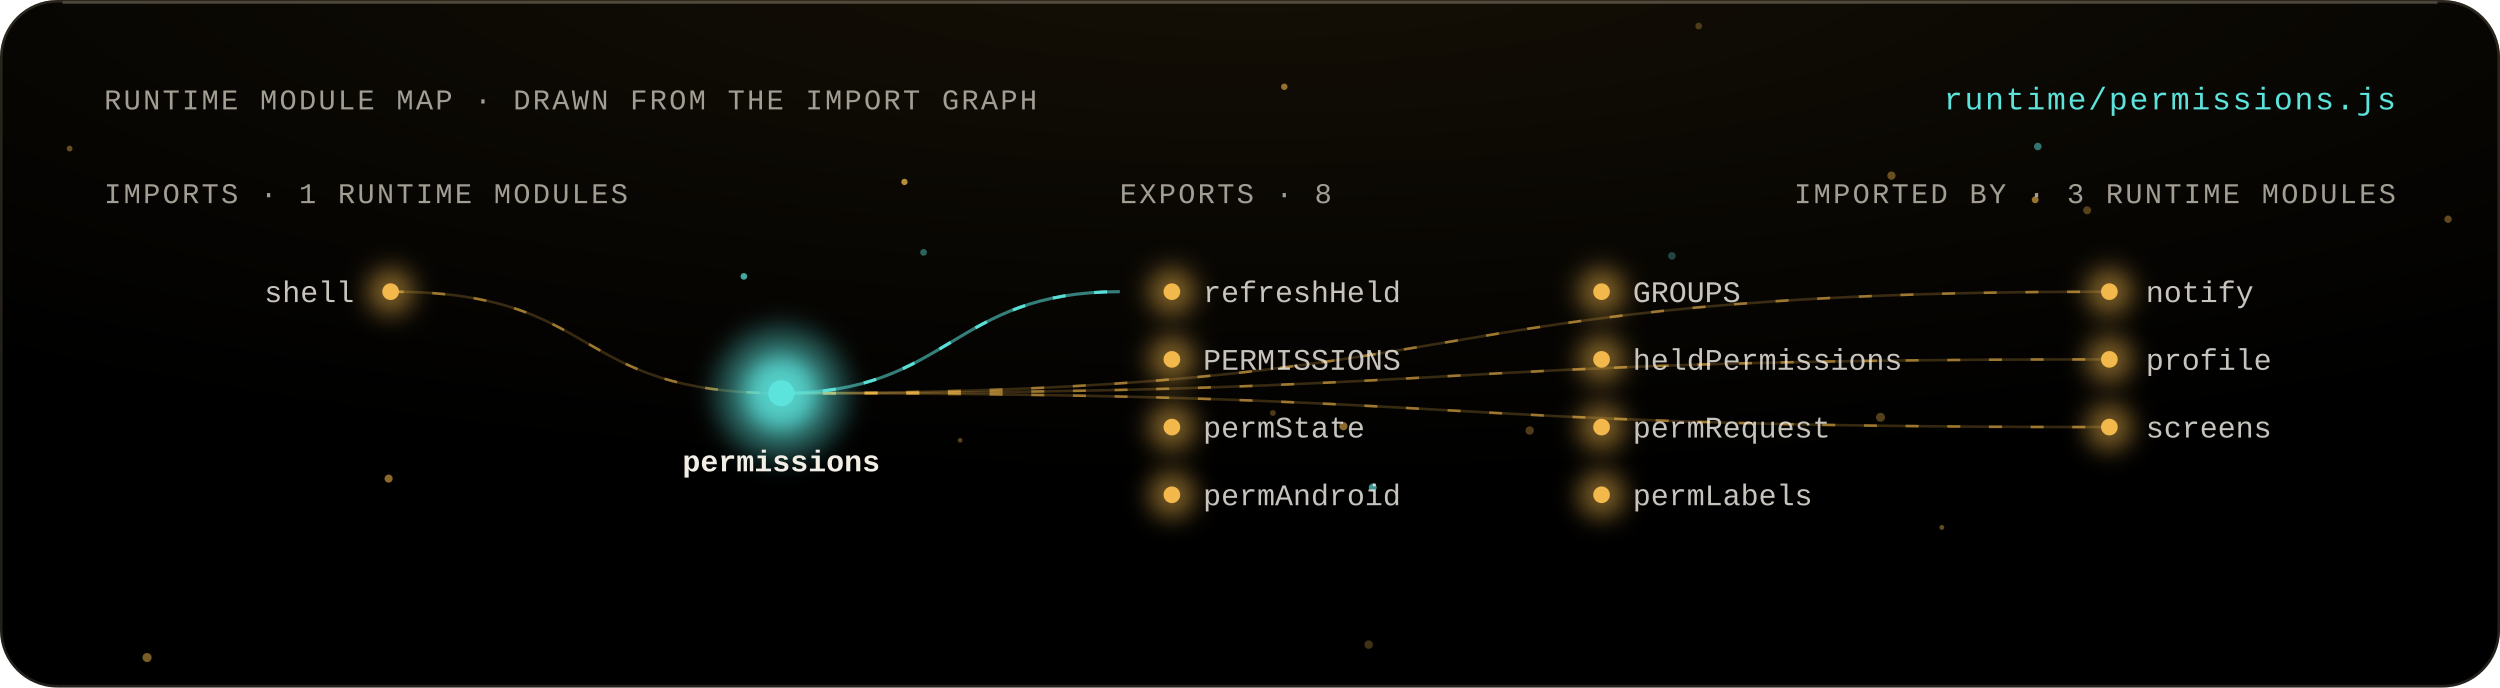
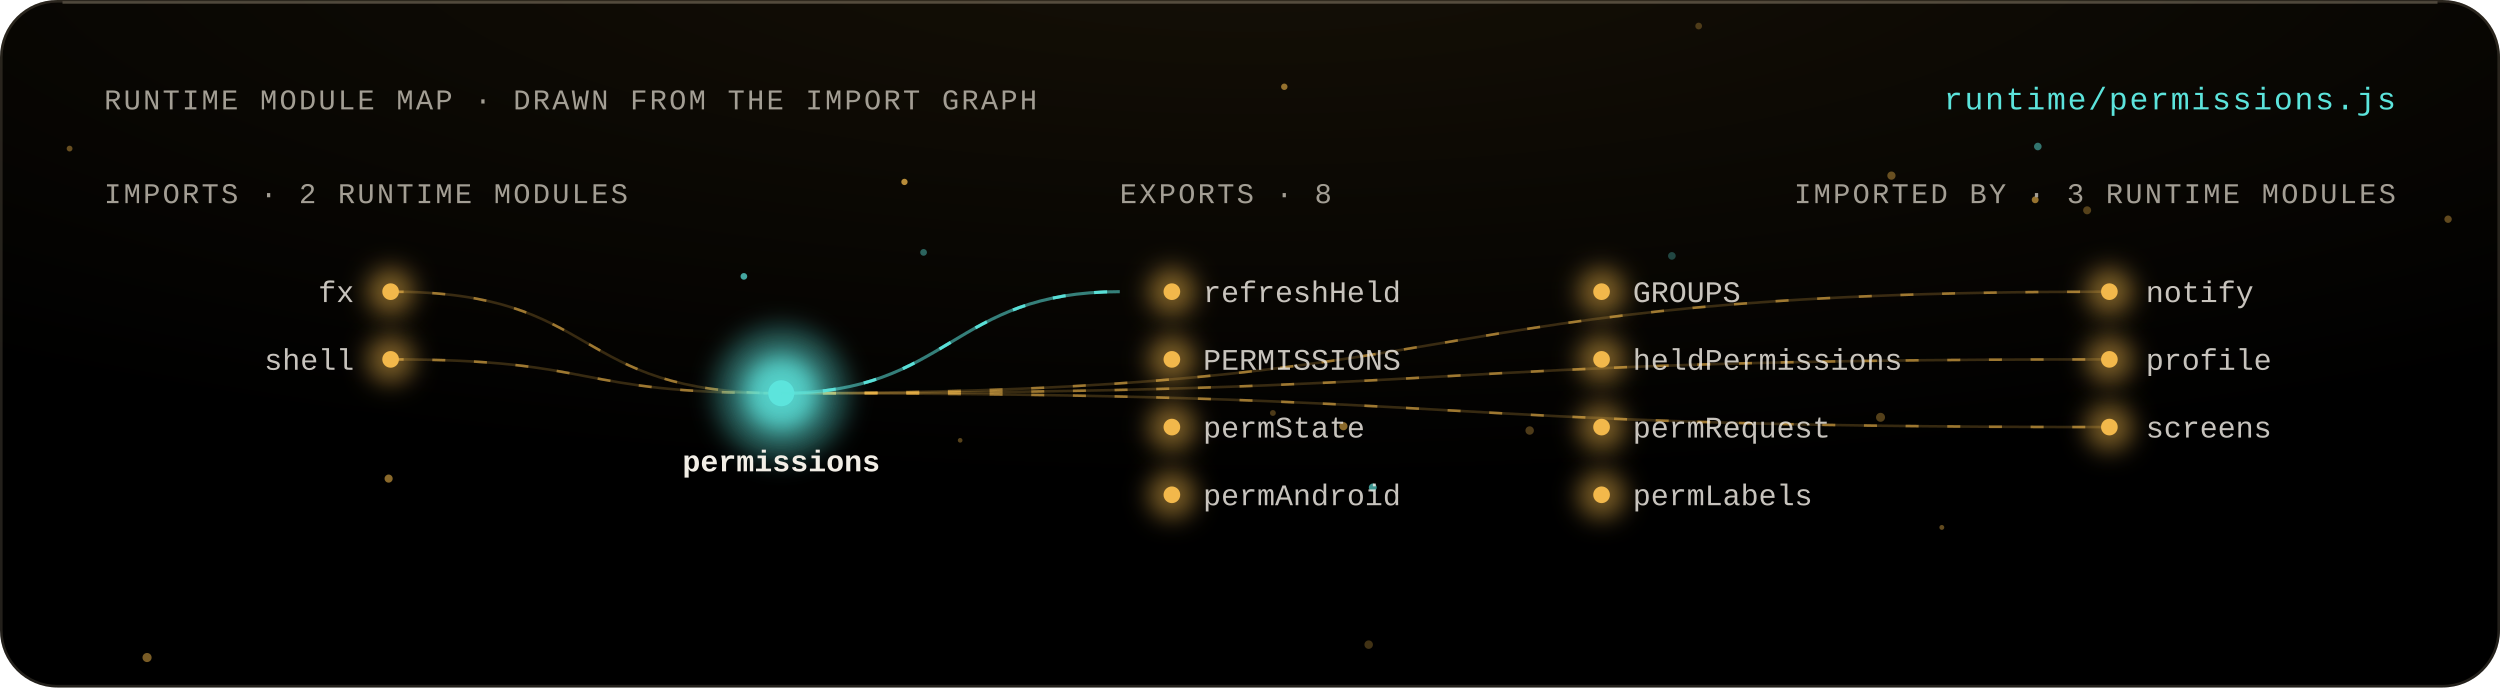
<svg xmlns="http://www.w3.org/2000/svg" viewBox="0 0 960 264" width="960" height="264" role="img" aria-labelledby="t">
  <style>
  text { font-family: 'Geist Mono', ui-monospace, 'Liberation Mono', Menlo, monospace; fill: #F2EEE6; }
  .m { fill: #A39E94; font-size: 11px; letter-spacing: .08em; }
  .l { font-size: 11.5px; }
  .h { font-size: 12px; fill: #5CE4DC; letter-spacing: .06em; }
  .flow { stroke-dasharray: 5 11; animation: flow 3s linear infinite; }
  @keyframes flow { to { stroke-dashoffset: -32; } }
  .breathe { animation: breathe 4.2s ease-in-out infinite; }
  @keyframes breathe { 50% { opacity: .38; } }
  .beat { animation: beat 2.6s ease-in-out infinite; transform-box: fill-box; transform-origin: center; }
  @keyframes beat { 50% { opacity: .55; transform: scale(1.35); } }
  .spin { transform-box: fill-box; transform-origin: center; animation: spin 48s linear infinite; }
  .spin-r { transform-box: fill-box; transform-origin: center; animation: spin 64s linear infinite reverse; }
  @keyframes spin { to { transform: rotate(360deg); } }
  @media (prefers-reduced-motion: reduce) { * { animation: none !important; } }
</style>
  <defs>
    <filter id="bloom" x="-80%" y="-80%" width="260%" height="260%">
      <feGaussianBlur stdDeviation="4.5" />
    </filter>
    <filter id="soft" x="-30%" y="-30%" width="160%" height="160%">
      <feGaussianBlur stdDeviation="1.4" />
    </filter>
    <radialGradient id="key" cx="50%" cy="-10%" r="80%">
      <stop offset="0" stop-color="#F2B84B" stop-opacity=".09" />
      <stop offset="1" stop-color="#F2B84B" stop-opacity="0" />
    </radialGradient>
    <linearGradient id="pair" x1="0" x2="1">
      <stop offset="0" stop-color="#F2B84B" />
      <stop offset="1" stop-color="#5CE4DC" />
    </linearGradient>
  </defs>
  <rect width="960" height="264" rx="22" fill="#000" />
  <rect width="960" height="264" rx="22" fill="url(#key)" />
  <rect x=".5" y=".5" width="959" height="263" rx="21.5" fill="none" stroke="rgba(255,232,196,.14)" />
  <path d="M 24 1 H 936" stroke="rgba(255,238,208,.22)" stroke-width="1" />
  <g>
    <circle cx="642" cy="98.26" r="1.47" fill="#5CE4DC" opacity="0.29" class="breathe" style="animation-delay:-2.06s" />
    <circle cx="525.57" cy="247.54" r="1.63" fill="#F2B84B" opacity="0.27" class="breathe" style="animation-delay:-1.17s" />
    <circle cx="488.79" cy="158.59" r="1.13" fill="#F2B84B" opacity="0.31" class="breathe" style="animation-delay:-2.78s" />
    <circle cx="347.31" cy="69.86" r="1.22" fill="#F2B84B" opacity="0.75" class="breathe" style="animation-delay:-1.11s" />
    <circle cx="285.65" cy="106.13" r="1.29" fill="#5CE4DC" opacity="0.72" class="breathe" style="animation-delay:-3.86s" />
    <circle cx="515.88" cy="163.67" r="1.57" fill="#F2B84B" opacity="0.57" class="breathe" style="animation-delay:-0.29s" />
    <circle cx="368.7" cy="169.08" r="0.9" fill="#F2B84B" opacity="0.36" class="breathe" style="animation-delay:-2.06s" />
    <circle cx="781.51" cy="76.72" r="1.33" fill="#F2B84B" opacity="0.61" class="breathe" style="animation-delay:-0.04s" />
    <circle cx="652.29" cy="10" r="1.3" fill="#F2B84B" opacity="0.28" class="breathe" style="animation-delay:-2.53s" />
    <circle cx="745.66" cy="202.53" r="0.94" fill="#F2B84B" opacity="0.41" class="breathe" style="animation-delay:-0.31s" />
    <circle cx="149.23" cy="183.78" r="1.56" fill="#F2B84B" opacity="0.57" class="breathe" style="animation-delay:-3.46s" />
    <circle cx="722.12" cy="160.25" r="1.73" fill="#F2B84B" opacity="0.34" class="breathe" style="animation-delay:-1.35s" />
    <circle cx="56.47" cy="252.49" r="1.75" fill="#F2B84B" opacity="0.5" class="breathe" style="animation-delay:-1.86s" />
    <circle cx="726.31" cy="67.44" r="1.58" fill="#F2B84B" opacity="0.41" class="breathe" style="animation-delay:-2.78s" />
    <circle cx="354.65" cy="96.92" r="1.3" fill="#5CE4DC" opacity="0.42" class="breathe" style="animation-delay:-1.21s" />
    <circle cx="801.46" cy="80.76" r="1.54" fill="#F2B84B" opacity="0.33" class="breathe" style="animation-delay:-0.35s" />
    <circle cx="782.52" cy="56.26" r="1.46" fill="#5CE4DC" opacity="0.49" class="breathe" style="animation-delay:-0.05s" />
    <circle cx="26.72" cy="57.05" r="1.12" fill="#F2B84B" opacity="0.41" class="breathe" style="animation-delay:-2.87s" />
    <circle cx="587.39" cy="165.32" r="1.62" fill="#F2B84B" opacity="0.32" class="breathe" style="animation-delay:-0.64s" />
    <circle cx="940.06" cy="84.17" r="1.42" fill="#F2B84B" opacity="0.39" class="breathe" style="animation-delay:-4.09s" />
    <circle cx="527.14" cy="187.19" r="1.52" fill="#5CE4DC" opacity="0.66" class="breathe" style="animation-delay:-4.12s" />
    <circle cx="493.17" cy="33.32" r="1.24" fill="#F2B84B" opacity="0.59" class="breathe" style="animation-delay:-1.31s" />
  </g>
  <text x="40" y="42" class="m" text-anchor="start">RUNTIME MODULE MAP · DRAWN FROM THE IMPORT GRAPH</text>
  <text x="920" y="42" class="h" text-anchor="end">runtime/permissions.js</text>
-   <text x="40" y="78" class="m" text-anchor="start">IMPORTS · 1 RUNTIME MODULES</text>
+   <text x="40" y="78" class="m" text-anchor="start">IMPORTS · 2 RUNTIME MODULES</text>
  <text x="430" y="78" class="m" text-anchor="start">EXPORTS · 8</text>
  <text x="920" y="78" class="m" text-anchor="end">IMPORTED BY · 3 RUNTIME MODULES</text>
  <path d="M 150 112 C 232.5 112, 217.5 151, 300 151" fill="none" stroke="#F2B84B" stroke-opacity="0.22" stroke-width="1" />
  <path d="M 150 112 C 232.5 112, 217.5 151, 300 151" fill="none" stroke="#F2B84B" stroke-opacity="0.55" stroke-width="1" class="flow" />
  <g>
    <circle cx="150" cy="112" r="9" fill="#F2B84B" opacity="0.5" filter="url(#bloom)" class="breathe" style="animation-delay:-0.39s" />
    <circle cx="150" cy="112" r="3.2" fill="#F2B84B" />
  </g>
-   <text x="136" y="116" class="l" text-anchor="end" fill="#F2EEE6" fill-opacity=".82">shell</text>
+   <text x="136" y="116" class="l" text-anchor="end" fill="#F2EEE6" fill-opacity=".82">fx</text>
+   <path d="M 150 138 C 232.5 138, 217.5 151, 300 151" fill="none" stroke="#F2B84B" stroke-opacity="0.22" stroke-width="1" />
+   <path d="M 150 138 C 232.5 138, 217.5 151, 300 151" fill="none" stroke="#F2B84B" stroke-opacity="0.55" stroke-width="1" class="flow" />
+   <g>
+     <circle cx="150" cy="138" r="9" fill="#F2B84B" opacity="0.5" filter="url(#bloom)" class="breathe" style="animation-delay:-2.81s" />
+     <circle cx="150" cy="138" r="3.2" fill="#F2B84B" />
+   </g>
+   <text x="136" y="142" class="l" text-anchor="end" fill="#F2EEE6" fill-opacity=".82">shell</text>
  <path d="M 300 151 C 580.5 151, 529.5 112, 810 112" fill="none" stroke="#F2B84B" stroke-opacity="0.22" stroke-width="1" />
  <path d="M 300 151 C 580.5 151, 529.5 112, 810 112" fill="none" stroke="#F2B84B" stroke-opacity="0.55" stroke-width="1" class="flow" />
  <g>
-     <circle cx="810" cy="112" r="9" fill="#F2B84B" opacity="0.5" filter="url(#bloom)" class="breathe" style="animation-delay:-2.81s" />
+     <circle cx="810" cy="112" r="9" fill="#F2B84B" opacity="0.5" filter="url(#bloom)" class="breathe" style="animation-delay:-2.67s" />
    <circle cx="810" cy="112" r="3.2" fill="#F2B84B" />
  </g>
  <text x="824" y="116" class="l" text-anchor="start" fill="#F2EEE6" fill-opacity=".82">notify</text>
  <path d="M 300 151 C 580.5 151, 529.5 138, 810 138" fill="none" stroke="#F2B84B" stroke-opacity="0.22" stroke-width="1" />
  <path d="M 300 151 C 580.5 151, 529.5 138, 810 138" fill="none" stroke="#F2B84B" stroke-opacity="0.55" stroke-width="1" class="flow" />
  <g>
-     <circle cx="810" cy="138" r="9" fill="#F2B84B" opacity="0.5" filter="url(#bloom)" class="breathe" style="animation-delay:-2.67s" />
+     <circle cx="810" cy="138" r="9" fill="#F2B84B" opacity="0.5" filter="url(#bloom)" class="breathe" style="animation-delay:-1.49s" />
    <circle cx="810" cy="138" r="3.2" fill="#F2B84B" />
  </g>
  <text x="824" y="142" class="l" text-anchor="start" fill="#F2EEE6" fill-opacity=".82">profile</text>
  <path d="M 300 151 C 580.5 151, 529.5 164, 810 164" fill="none" stroke="#F2B84B" stroke-opacity="0.22" stroke-width="1" />
  <path d="M 300 151 C 580.5 151, 529.5 164, 810 164" fill="none" stroke="#F2B84B" stroke-opacity="0.55" stroke-width="1" class="flow" />
  <g>
-     <circle cx="810" cy="164" r="9" fill="#F2B84B" opacity="0.5" filter="url(#bloom)" class="breathe" style="animation-delay:-1.49s" />
+     <circle cx="810" cy="164" r="9" fill="#F2B84B" opacity="0.5" filter="url(#bloom)" class="breathe" style="animation-delay:-0.36s" />
    <circle cx="810" cy="164" r="3.2" fill="#F2B84B" />
  </g>
  <text x="824" y="168" class="l" text-anchor="start" fill="#F2EEE6" fill-opacity=".82">screens</text>
  <circle cx="300" cy="151" r="26" fill="#5CE4DC" opacity=".35" filter="url(#bloom)" class="beat" />
  <g>
    <circle cx="300" cy="151" r="15" fill="#5CE4DC" opacity="0.85" filter="url(#bloom)" class="beat" style="animation-delay:-0s" />
    <circle cx="300" cy="151" r="5" fill="#5CE4DC" />
  </g>
  <text x="300" y="181" class="l" text-anchor="middle" fill="#5CE4DC" font-weight="700" font-size="13">permissions</text>
  <path d="M 300 151 C 365 151, 365 112, 430 112" fill="none" stroke="#5CE4DC" stroke-opacity="0.55" stroke-width="1.2" />
  <path d="M 300 151 C 365 151, 365 112, 430 112" fill="none" stroke="#5CE4DC" stroke-opacity="0.95" stroke-width="1.2" class="flow" />
  <g>
-     <circle cx="450" cy="112" r="9" fill="#F2B84B" opacity="0.5" filter="url(#bloom)" class="breathe" style="animation-delay:-0.36s" />
+     <circle cx="450" cy="112" r="9" fill="#F2B84B" opacity="0.5" filter="url(#bloom)" class="breathe" style="animation-delay:-1.96s" />
    <circle cx="450" cy="112" r="3.2" fill="#F2B84B" />
  </g>
  <text x="462" y="116" class="l" text-anchor="start" fill="#F2EEE6" fill-opacity=".82">refreshHeld</text>
  <g>
-     <circle cx="615" cy="112" r="9" fill="#F2B84B" opacity="0.5" filter="url(#bloom)" class="breathe" style="animation-delay:-1.96s" />
+     <circle cx="615" cy="112" r="9" fill="#F2B84B" opacity="0.5" filter="url(#bloom)" class="breathe" style="animation-delay:-2.29s" />
    <circle cx="615" cy="112" r="3.2" fill="#F2B84B" />
  </g>
  <text x="627" y="116" class="l" text-anchor="start" fill="#F2EEE6" fill-opacity=".82">GROUPS</text>
  <g>
-     <circle cx="450" cy="138" r="9" fill="#F2B84B" opacity="0.5" filter="url(#bloom)" class="breathe" style="animation-delay:-2.29s" />
+     <circle cx="450" cy="138" r="9" fill="#F2B84B" opacity="0.5" filter="url(#bloom)" class="breathe" style="animation-delay:-3.38s" />
    <circle cx="450" cy="138" r="3.2" fill="#F2B84B" />
  </g>
  <text x="462" y="142" class="l" text-anchor="start" fill="#F2EEE6" fill-opacity=".82">PERMISSIONS</text>
  <g>
-     <circle cx="615" cy="138" r="9" fill="#F2B84B" opacity="0.5" filter="url(#bloom)" class="breathe" style="animation-delay:-3.38s" />
+     <circle cx="615" cy="138" r="9" fill="#F2B84B" opacity="0.5" filter="url(#bloom)" class="breathe" style="animation-delay:-2.19s" />
    <circle cx="615" cy="138" r="3.2" fill="#F2B84B" />
  </g>
  <text x="627" y="142" class="l" text-anchor="start" fill="#F2EEE6" fill-opacity=".82">heldPermissions</text>
  <g>
-     <circle cx="450" cy="164" r="9" fill="#F2B84B" opacity="0.5" filter="url(#bloom)" class="breathe" style="animation-delay:-2.19s" />
+     <circle cx="450" cy="164" r="9" fill="#F2B84B" opacity="0.5" filter="url(#bloom)" class="breathe" style="animation-delay:-3.75s" />
    <circle cx="450" cy="164" r="3.2" fill="#F2B84B" />
  </g>
  <text x="462" y="168" class="l" text-anchor="start" fill="#F2EEE6" fill-opacity=".82">permState</text>
  <g>
-     <circle cx="615" cy="164" r="9" fill="#F2B84B" opacity="0.5" filter="url(#bloom)" class="breathe" style="animation-delay:-3.75s" />
+     <circle cx="615" cy="164" r="9" fill="#F2B84B" opacity="0.5" filter="url(#bloom)" class="breathe" style="animation-delay:-0.14s" />
    <circle cx="615" cy="164" r="3.2" fill="#F2B84B" />
  </g>
  <text x="627" y="168" class="l" text-anchor="start" fill="#F2EEE6" fill-opacity=".82">permRequest</text>
  <g>
-     <circle cx="450" cy="190" r="9" fill="#F2B84B" opacity="0.5" filter="url(#bloom)" class="breathe" style="animation-delay:-0.14s" />
+     <circle cx="450" cy="190" r="9" fill="#F2B84B" opacity="0.5" filter="url(#bloom)" class="breathe" style="animation-delay:-1.11s" />
    <circle cx="450" cy="190" r="3.2" fill="#F2B84B" />
  </g>
  <text x="462" y="194" class="l" text-anchor="start" fill="#F2EEE6" fill-opacity=".82">permAndroid</text>
  <g>
-     <circle cx="615" cy="190" r="9" fill="#F2B84B" opacity="0.5" filter="url(#bloom)" class="breathe" style="animation-delay:-1.11s" />
+     <circle cx="615" cy="190" r="9" fill="#F2B84B" opacity="0.5" filter="url(#bloom)" class="breathe" style="animation-delay:-3.44s" />
    <circle cx="615" cy="190" r="3.2" fill="#F2B84B" />
  </g>
  <text x="627" y="194" class="l" text-anchor="start" fill="#F2EEE6" fill-opacity=".82">permLabels</text>
</svg>
